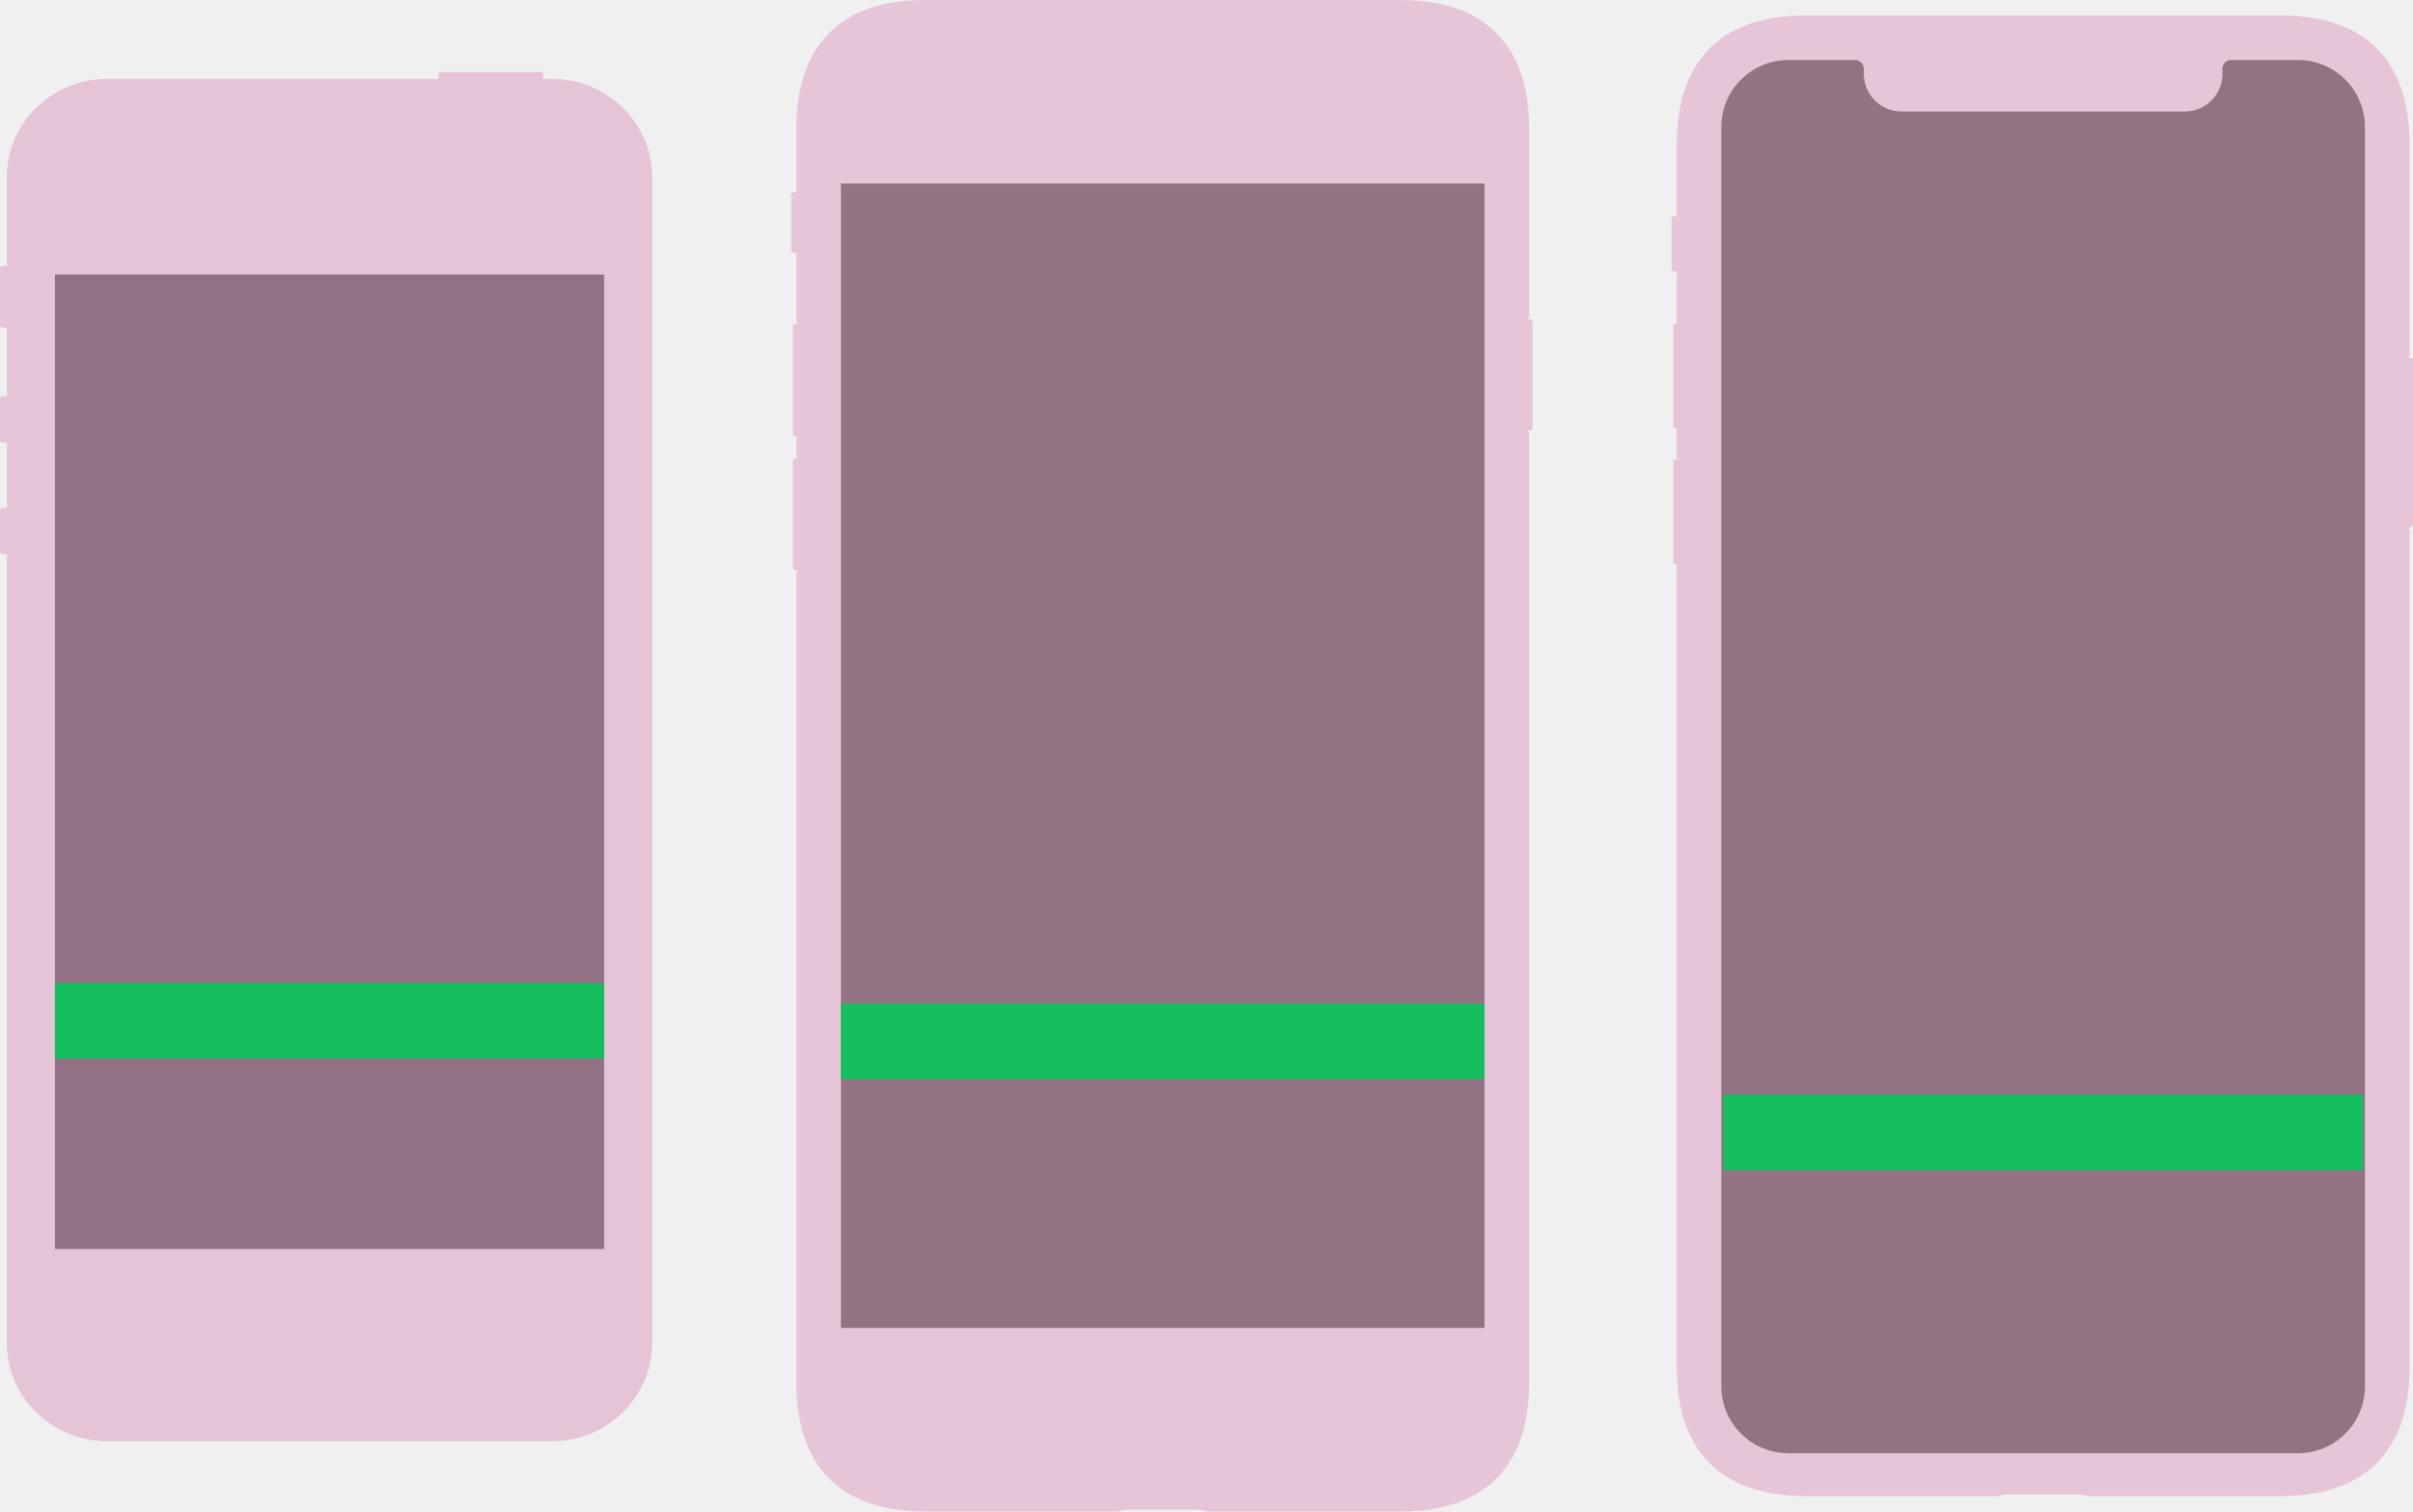
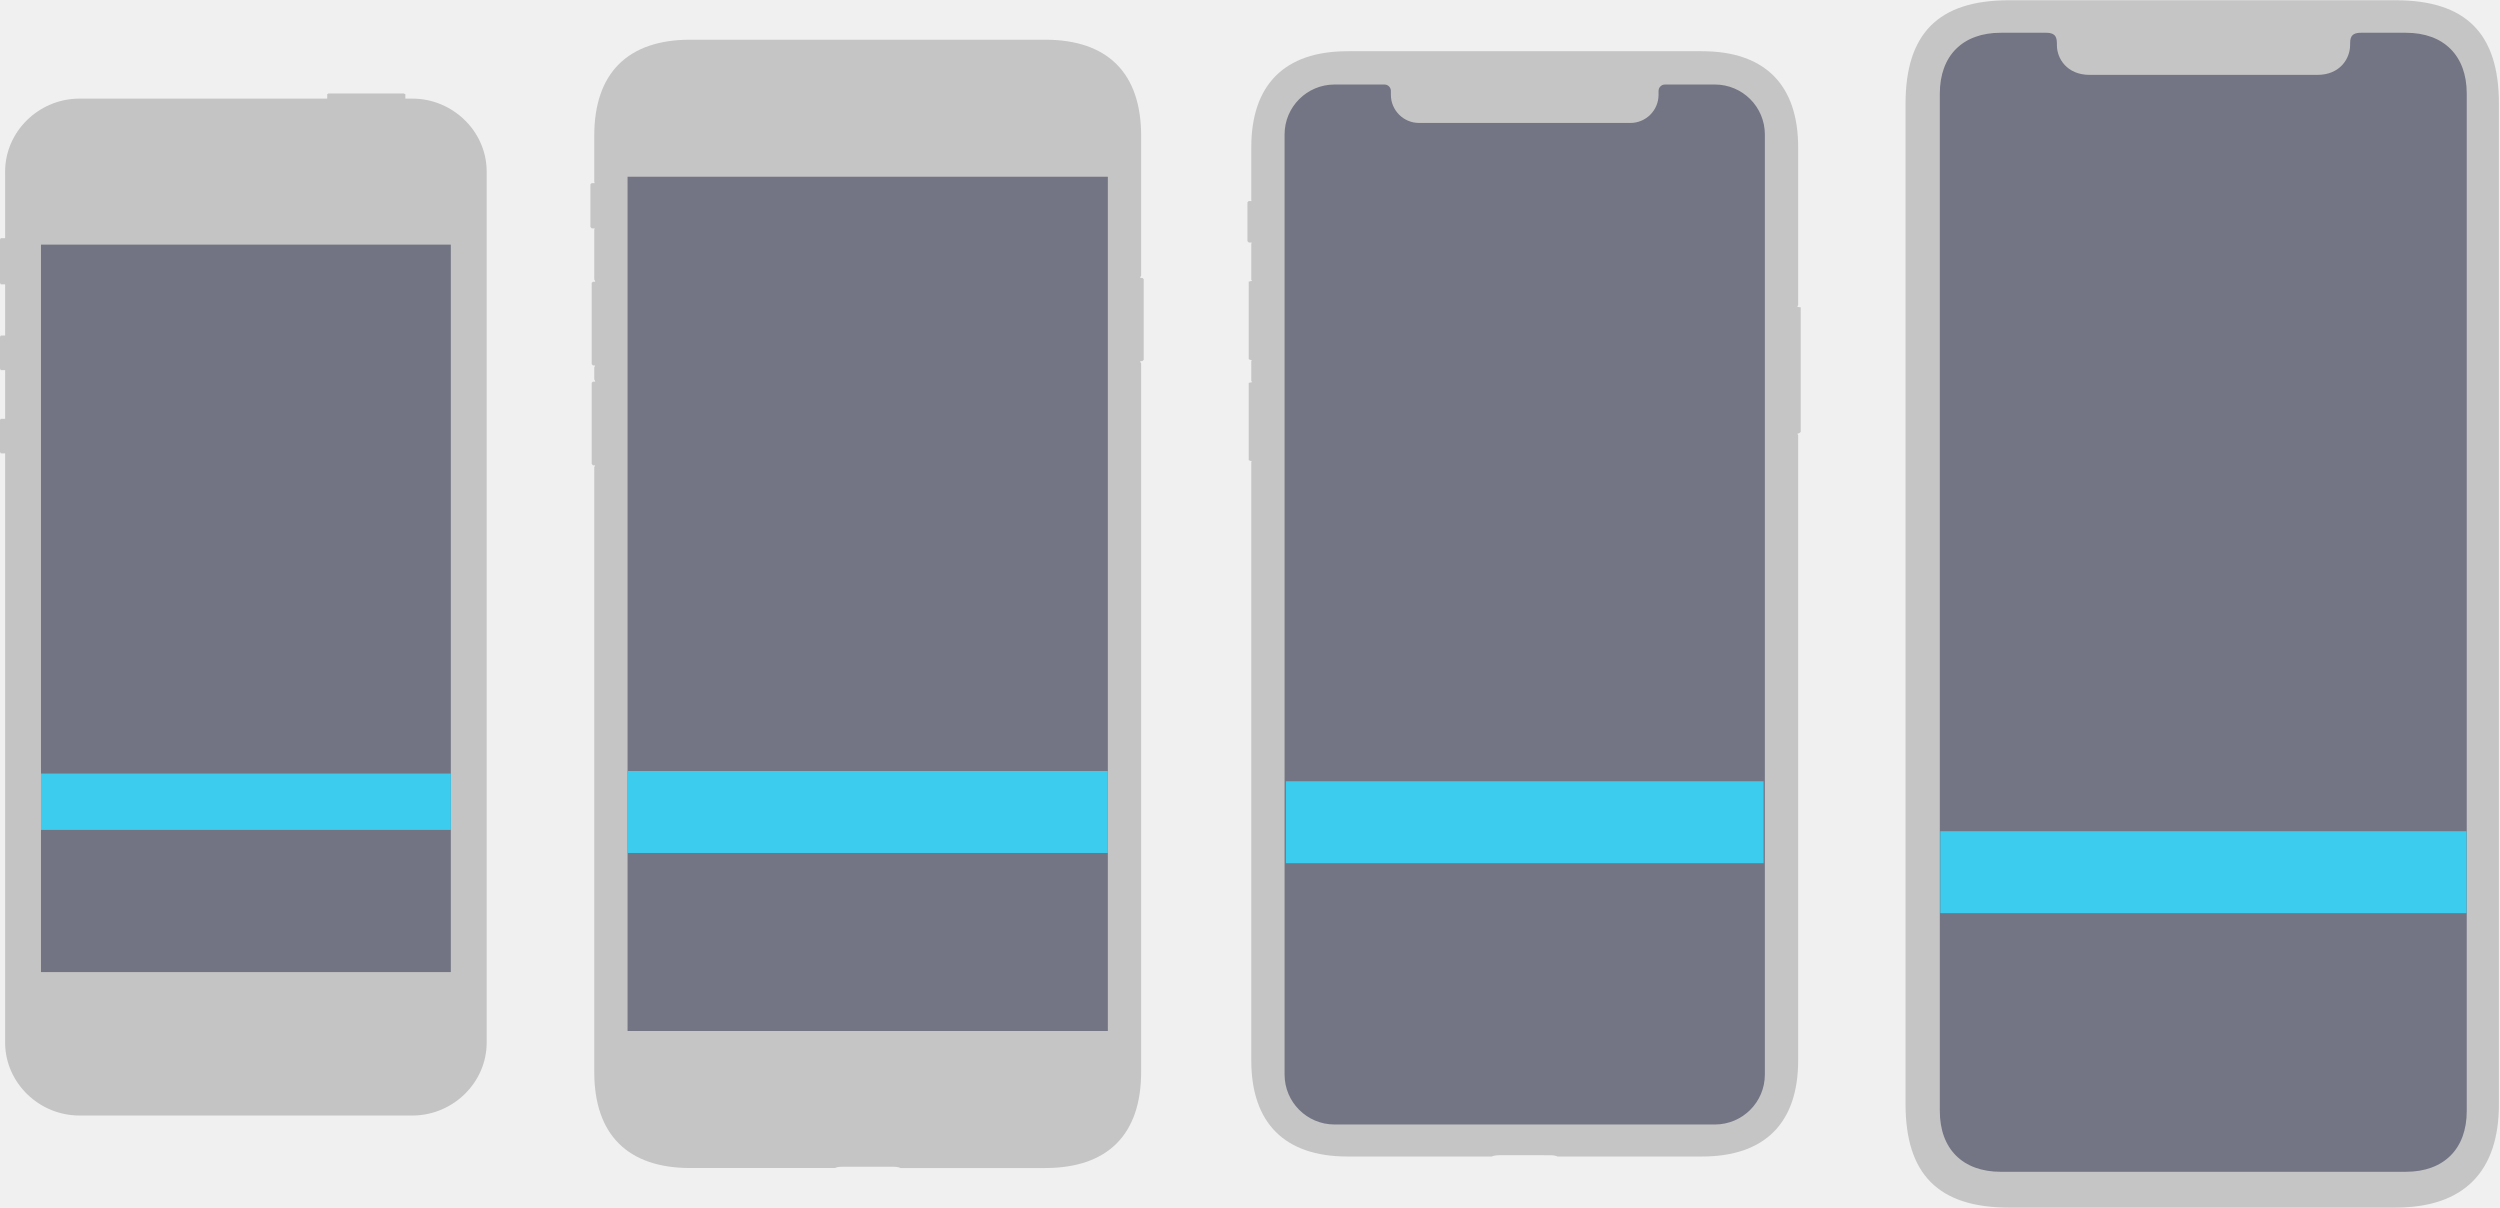
- <svg xmlns="http://www.w3.org/2000/svg" viewBox="0 0 1406 881" class="u-max-full-width">
+ <svg xmlns="http://www.w3.org/2000/svg" xmlns:xlink="http://www.w3.org/1999/xlink" viewBox="0 0 1952 943" class="u-max-full-width">
+   <defs>
+     <path d="M347.975 35.084c0 10.52-7.756 23.385-25.6 23.385H144.64c-17.844 0-25.6-12.864-25.6-23.02 0-5.062 0-9.865-8.41-9.865H75.154c-29.646 0-47.542 17.88-47.542 47.5V867.43c0 29.62 17.896 47.5 47.542 47.5h316.339c29.646 0 47.542-17.88 47.542-47.5V73.084c0-29.62-17.896-47.5-47.542-47.5h-35.108c-8.411 0-8.411 4.803-8.411 9.5z" id="a" />
+   </defs>
  <g fill="none" fill-rule="evenodd">
-     <path d="M1328.966 9C1377.887 9 1404 35.093 1404 84.006v123.25c-.246.261-.463.709-.63 1.286l.616.144c1.738.382 2.014.246 2.014.246v97.326l-.06.08c-.208.254-.958 1.032-2.524 1.268.16.505.36.9.584 1.138v488.25c0 48.902-26.11 75.006-75.034 75.006H1216.13c-1.046-.556-2.936-.943-5.13-.994l-40.5-.006c-2.405 0-4.506.402-5.63 1h-112.836C1003.11 872 977 845.902 977 797V329.859c.189-.114.36-.3.505-.566l-.52-.18c-.905-.323-1.536-.588-1.894-.797l-.091-.055v-60.327c.943-.241 1.826-.42 2.648-.534l.02.027c-.172-.452-.403-.703-.667-.828v-15.74c.189-.115.36-.302.506-.57-1.449-.267-2.274-.588-2.476-.96l-.031-.07v-60.327a20.343 20.343 0 012.261-.584l.348-.063c-.164-.363-.373-.575-.608-.686v-28.058c.133-.286.241-.694.331-1.192l-2.334-.002-.998-1.089v-30.326l.934-.932h2.244a3.9 3.9 0 00-.177-.493L977 84.006C977 35.093 1003.113 9 1052.034 9h276.932z" fill="#BE1473" opacity=".198" />
-     <path d="M1081 35a5 5 0 015 5v3c0 12.15 9.85 22 22 22h165c12.15 0 22-9.85 22-22v-3a5 5 0 015-5h39c21.54 0 39 17.46 39 39v734c0 21.54-17.46 39-39 39h-297c-21.54 0-39-17.46-39-39V74c0-21.54 17.46-39 39-39h39z" fill="#401E31" opacity=".497" />
-     <path fill="#15BF5F" d="M1004 638h373v44h-373z" />
-     <path d="M815.966 0C864.887 0 891 26.093 891 75.006v109.25c-.308.326-.57.945-.747 1.744h1.7l1.047.927v62.984l-1.118 1.083-1.63.006c.179.8.44 1.417.748 1.744v553.25c0 48.902-26.11 75.007-75.034 75.007H703.131c-1.046-.557-2.936-.944-5.131-.995L657.5 880c-2.407 0-4.508.402-5.632 1H539.034C490.11 881 464 854.897 464 805.995v-472.25c.26-.277.489-.764.66-1.393l-1.631-.004-1.029-1.089v-63.326l.963-.932h1.784c-.178-.799-.439-1.416-.746-1.743v-9.513c.26-.277.488-.764.66-1.393l-1.632-.004-1.029-1.089v-63.326l.963-.932h1.784c-.178-.799-.439-1.416-.746-1.743v-38.86a7.36 7.36 0 00.32-1.044l-2.292-.006-1.029-1.089v-33.326l.963-.932h2.304c-.084-.43-.173-.82-.266-1.137L464 75.006C464 26.093 490.113 0 539.034 0h276.932z" fill="#BE1473" opacity=".198" />
-     <path fill="#401E31" opacity=".497" d="M490 107h375v667H490z" />
-     <path fill="#15BF5F" d="M490 585h375v44H490z" />
-     <g>
-       <path d="M315.329 42l1.165.595L316.5 46h5.494c31.169 0 57.475 25.013 57.998 56.06l.008.943v679.994c0 31.17-25.995 56.492-57.063 57.003H62.006c-31.169 0-57.475-25.013-57.998-56.06L4 782.997V322.998l-3.405-.004L0 321.829v-24.832L.595 296H4v-38.002l-3.405-.004L0 256.829v-24.832L.595 231H4v-40.002l-3.405-.004L0 189.829v-33.832L.595 155H4v-51.997c0-31.17 25.995-56.492 57.063-56.995l.943-.008H255.5v-3.405l.997-.595h58.832z" fill="#BE1473" opacity=".202" />
-       <path fill="#401E31" opacity=".497" d="M32 160h320v568H32z" />
-       <path fill="#15BF5F" d="M32 573h320v44H32z" />
+     <g transform="translate(1487)">
+       <path d="M81.662.193C26.256.193.848 26.462.848 81.006v781.067c0 54.544 25.408 80.812 80.814 80.812h301.68c53.599 0 80.814-28.12 80.814-80.812V81.006c0-54.544-25.41-80.813-80.814-80.813H81.662z" fill="#131415" opacity=".198" />
+       <mask id="b" fill="#fff">
+         <use xlink:href="#a" />
+       </mask>
+       <use fill="#202443" opacity=".497" xlink:href="#a" />
+       <path fill="#3BCCEE" mask="url(#b)" d="M28 649h411v64H28z" />
    </g>
+     <path d="M1328.966 40c48.921 0 75.034 26.093 75.034 75.006v123.25c-.246.261-.463.709-.63 1.286l.616.144c1.738.382 2.014.246 2.014.246v97.326l-.06.08c-.208.254-.958 1.032-2.524 1.268.16.505.36.9.584 1.138v488.25c0 48.902-26.11 75.006-75.034 75.006H1216.13c-1.046-.556-2.936-.943-5.13-.994l-40.5-.006c-2.405 0-4.506.402-5.63 1h-112.836C1003.11 903 977 876.902 977 828V360.859c.189-.114.36-.3.505-.566l-.52-.18c-.905-.323-1.536-.588-1.894-.797l-.091-.055v-60.327c.943-.241 1.826-.42 2.648-.534l.02.027c-.172-.452-.403-.703-.667-.828v-15.74c.189-.115.36-.302.506-.57-1.449-.267-2.274-.588-2.476-.96l-.031-.07v-60.327a20.343 20.343 0 012.261-.584l.348-.063c-.164-.363-.373-.575-.608-.686v-28.058c.133-.286.241-.694.331-1.192l-2.334-.002-.998-1.089v-30.326l.934-.932h2.244a3.9 3.9 0 00-.177-.493L977 115.006C977 66.093 1003.113 40 1052.034 40h276.932z" fill="#131415" opacity=".198" />
+     <path d="M1081 66a5 5 0 015 5v3c0 12.15 9.85 22 22 22h165c12.15 0 22-9.85 22-22v-3a5 5 0 015-5h39c21.54 0 39 17.46 39 39v734c0 21.54-17.46 39-39 39h-297c-21.54 0-39-17.46-39-39V105c0-21.54 17.46-39 39-39h39z" fill="#202443" opacity=".497" />
+     <path fill="#3BCCEE" d="M1004 610h373v64h-373z" />
+     <path d="M815.966 31C864.887 31 891 57.093 891 106.006v109.25c-.308.326-.57.945-.747 1.744h1.7l1.047.927v62.984l-1.118 1.083-1.63.006c.179.8.44 1.417.748 1.744v553.25c0 48.902-26.11 75.007-75.034 75.007H703.131c-1.046-.557-2.936-.944-5.131-.995L657.5 911c-2.407 0-4.508.402-5.632 1H539.034C490.11 912 464 885.897 464 836.995v-472.25c.26-.277.489-.764.66-1.393l-1.631-.004-1.029-1.089v-63.326l.963-.932h1.784c-.178-.799-.439-1.416-.746-1.743v-9.513c.26-.277.488-.764.66-1.393l-1.632-.004-1.029-1.089v-63.326l.963-.932h1.784c-.178-.799-.439-1.416-.746-1.743v-38.86a7.36 7.36 0 00.32-1.044l-2.292-.006-1.029-1.089v-33.326l.963-.932h2.304c-.084-.43-.173-.82-.266-1.137L464 106.006C464 57.093 490.113 31 539.034 31h276.932z" fill="#131415" opacity=".198" />
+     <path fill="#202443" opacity=".497" d="M490 138h375v667H490z" />
+     <path fill="#3BCCEE" d="M490 602h375v64H490z" />
+     <path d="M315.329 73l1.165.595L316.5 77h5.494c31.169 0 57.475 25.013 57.998 56.06l.008.943v679.994c0 31.17-25.995 56.492-57.063 57.003H62.006c-31.169 0-57.475-25.013-57.998-56.06L4 813.997V353.998l-3.405-.004L0 352.829v-24.832L.595 327H4v-38.002l-3.405-.004L0 287.829v-24.832L.595 262H4v-40.002l-3.405-.004L0 220.829v-33.832L.595 186H4v-51.997c0-31.17 25.995-56.492 57.063-56.995l.943-.008H255.5v-3.405l.997-.595h58.832z" fill="#131415" opacity=".202" />
+     <path fill="#202443" opacity=".497" d="M32 191h320v568H32z" />
+     <path fill="#3BCCEE" d="M32 604h320v44H32z" />
  </g>
</svg>
